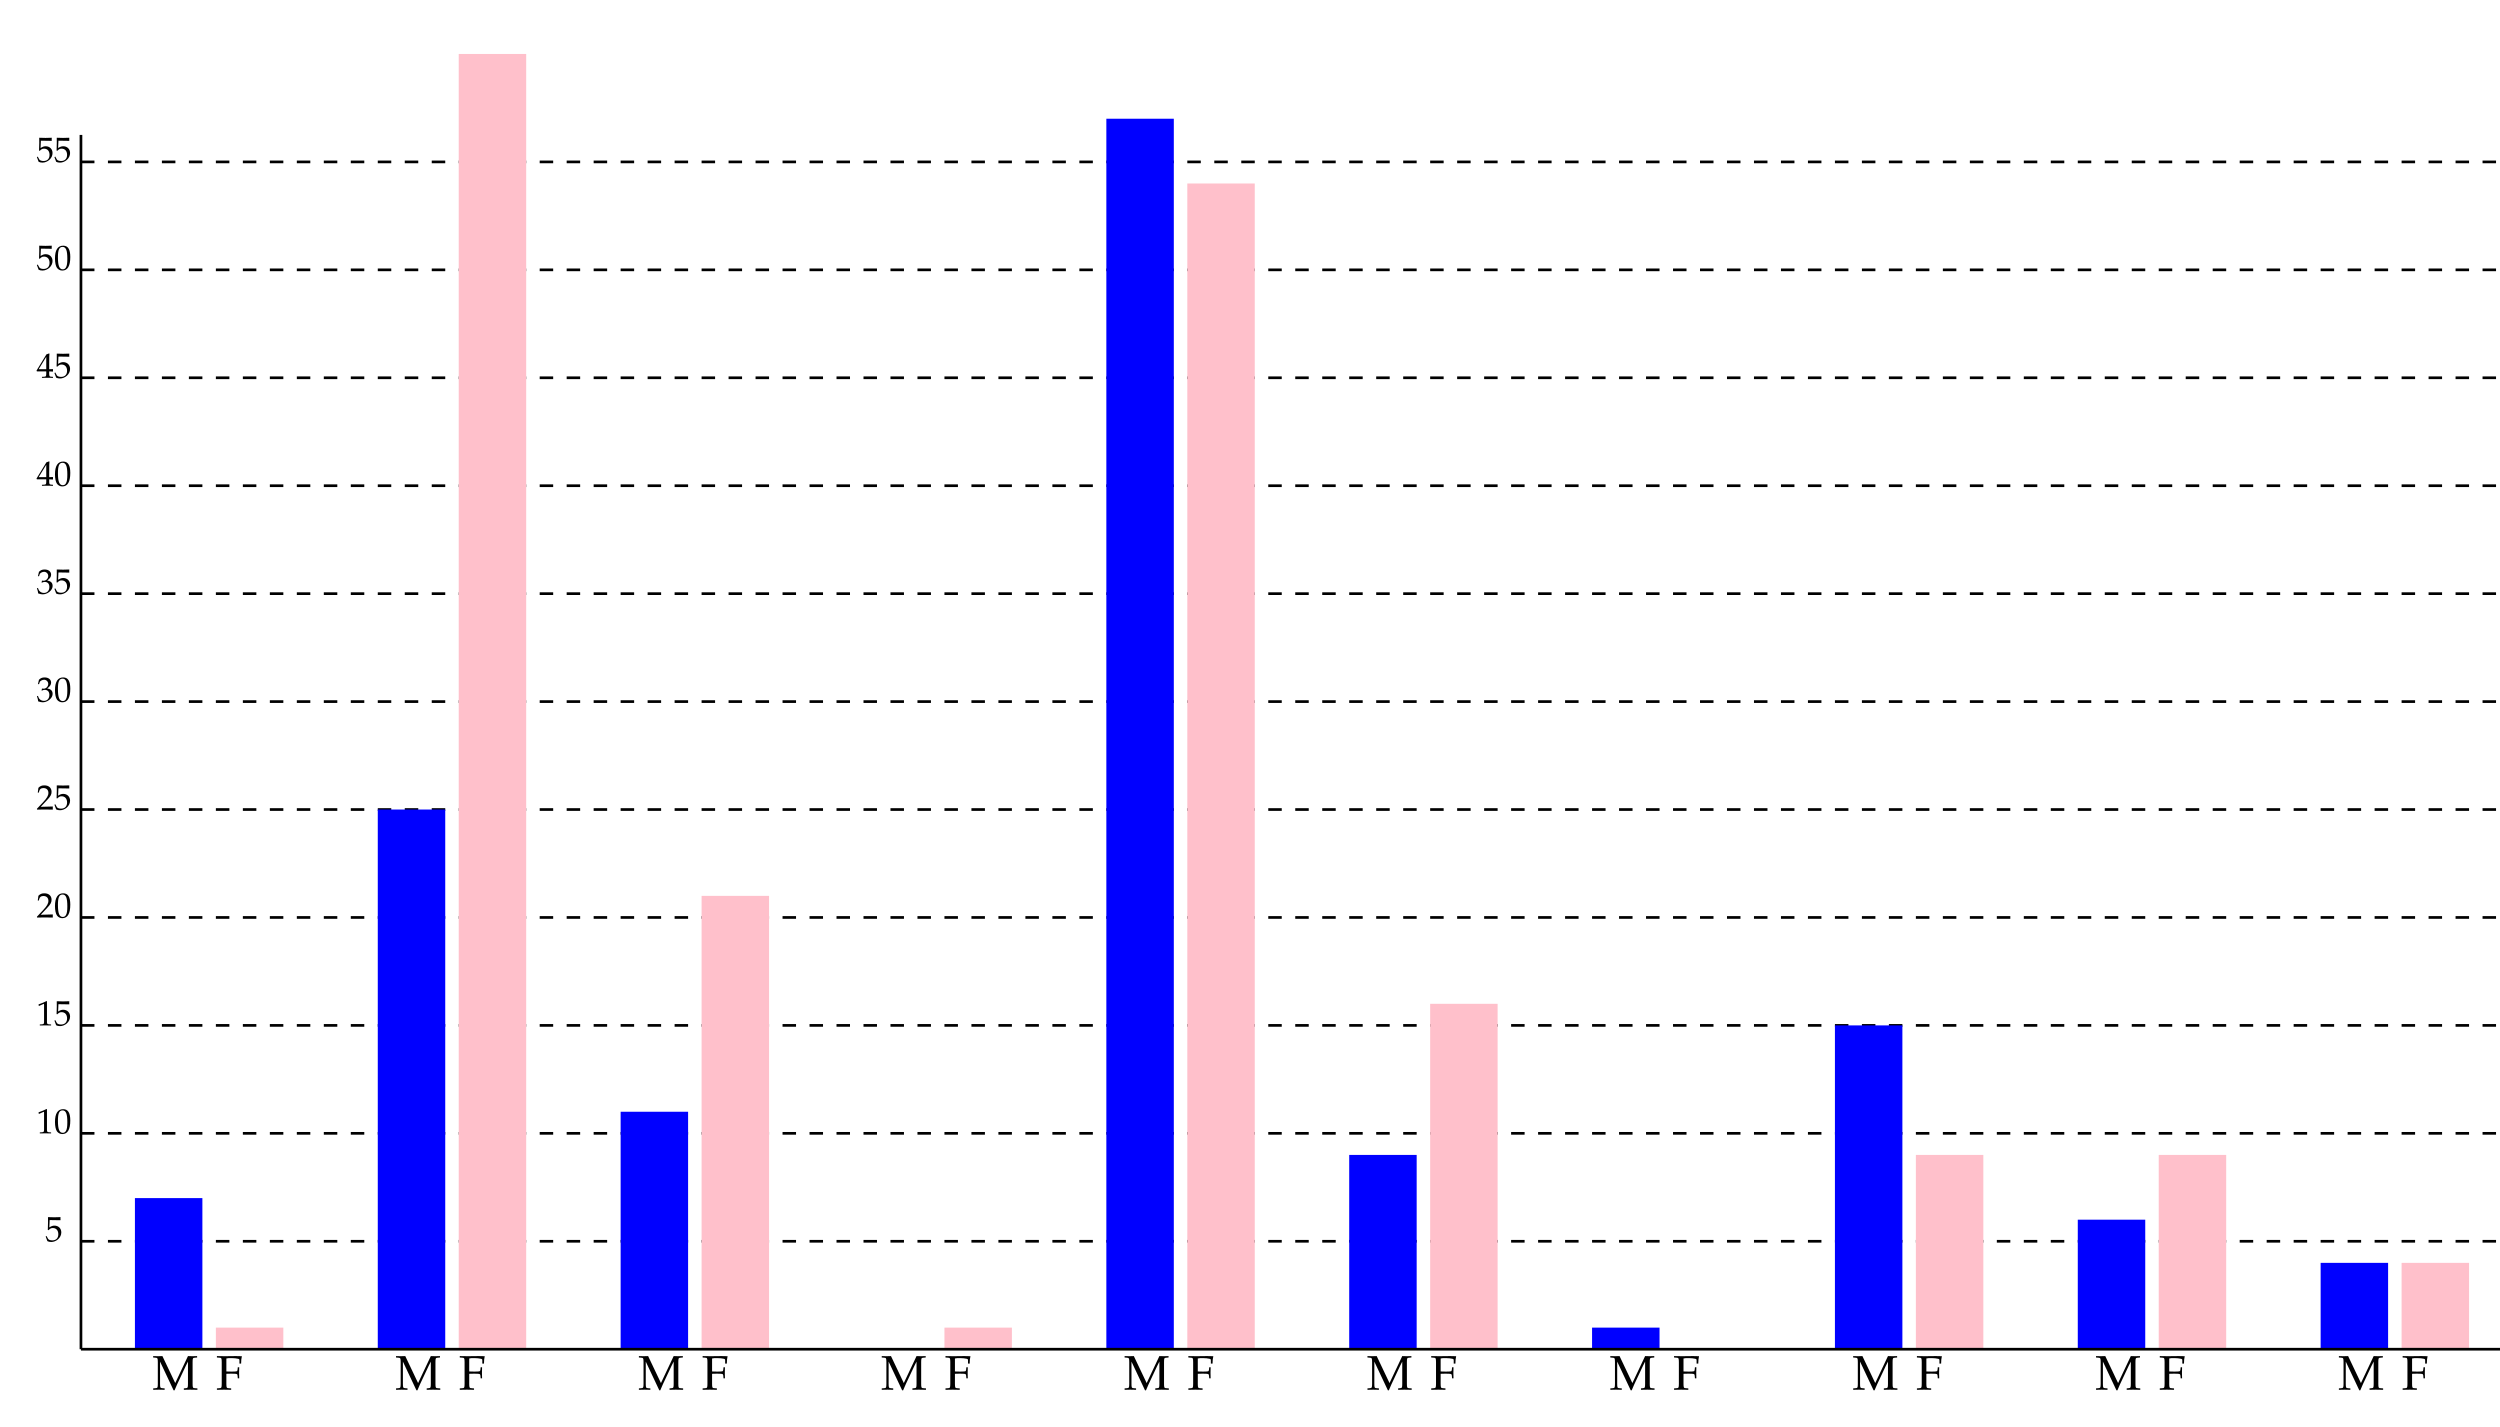
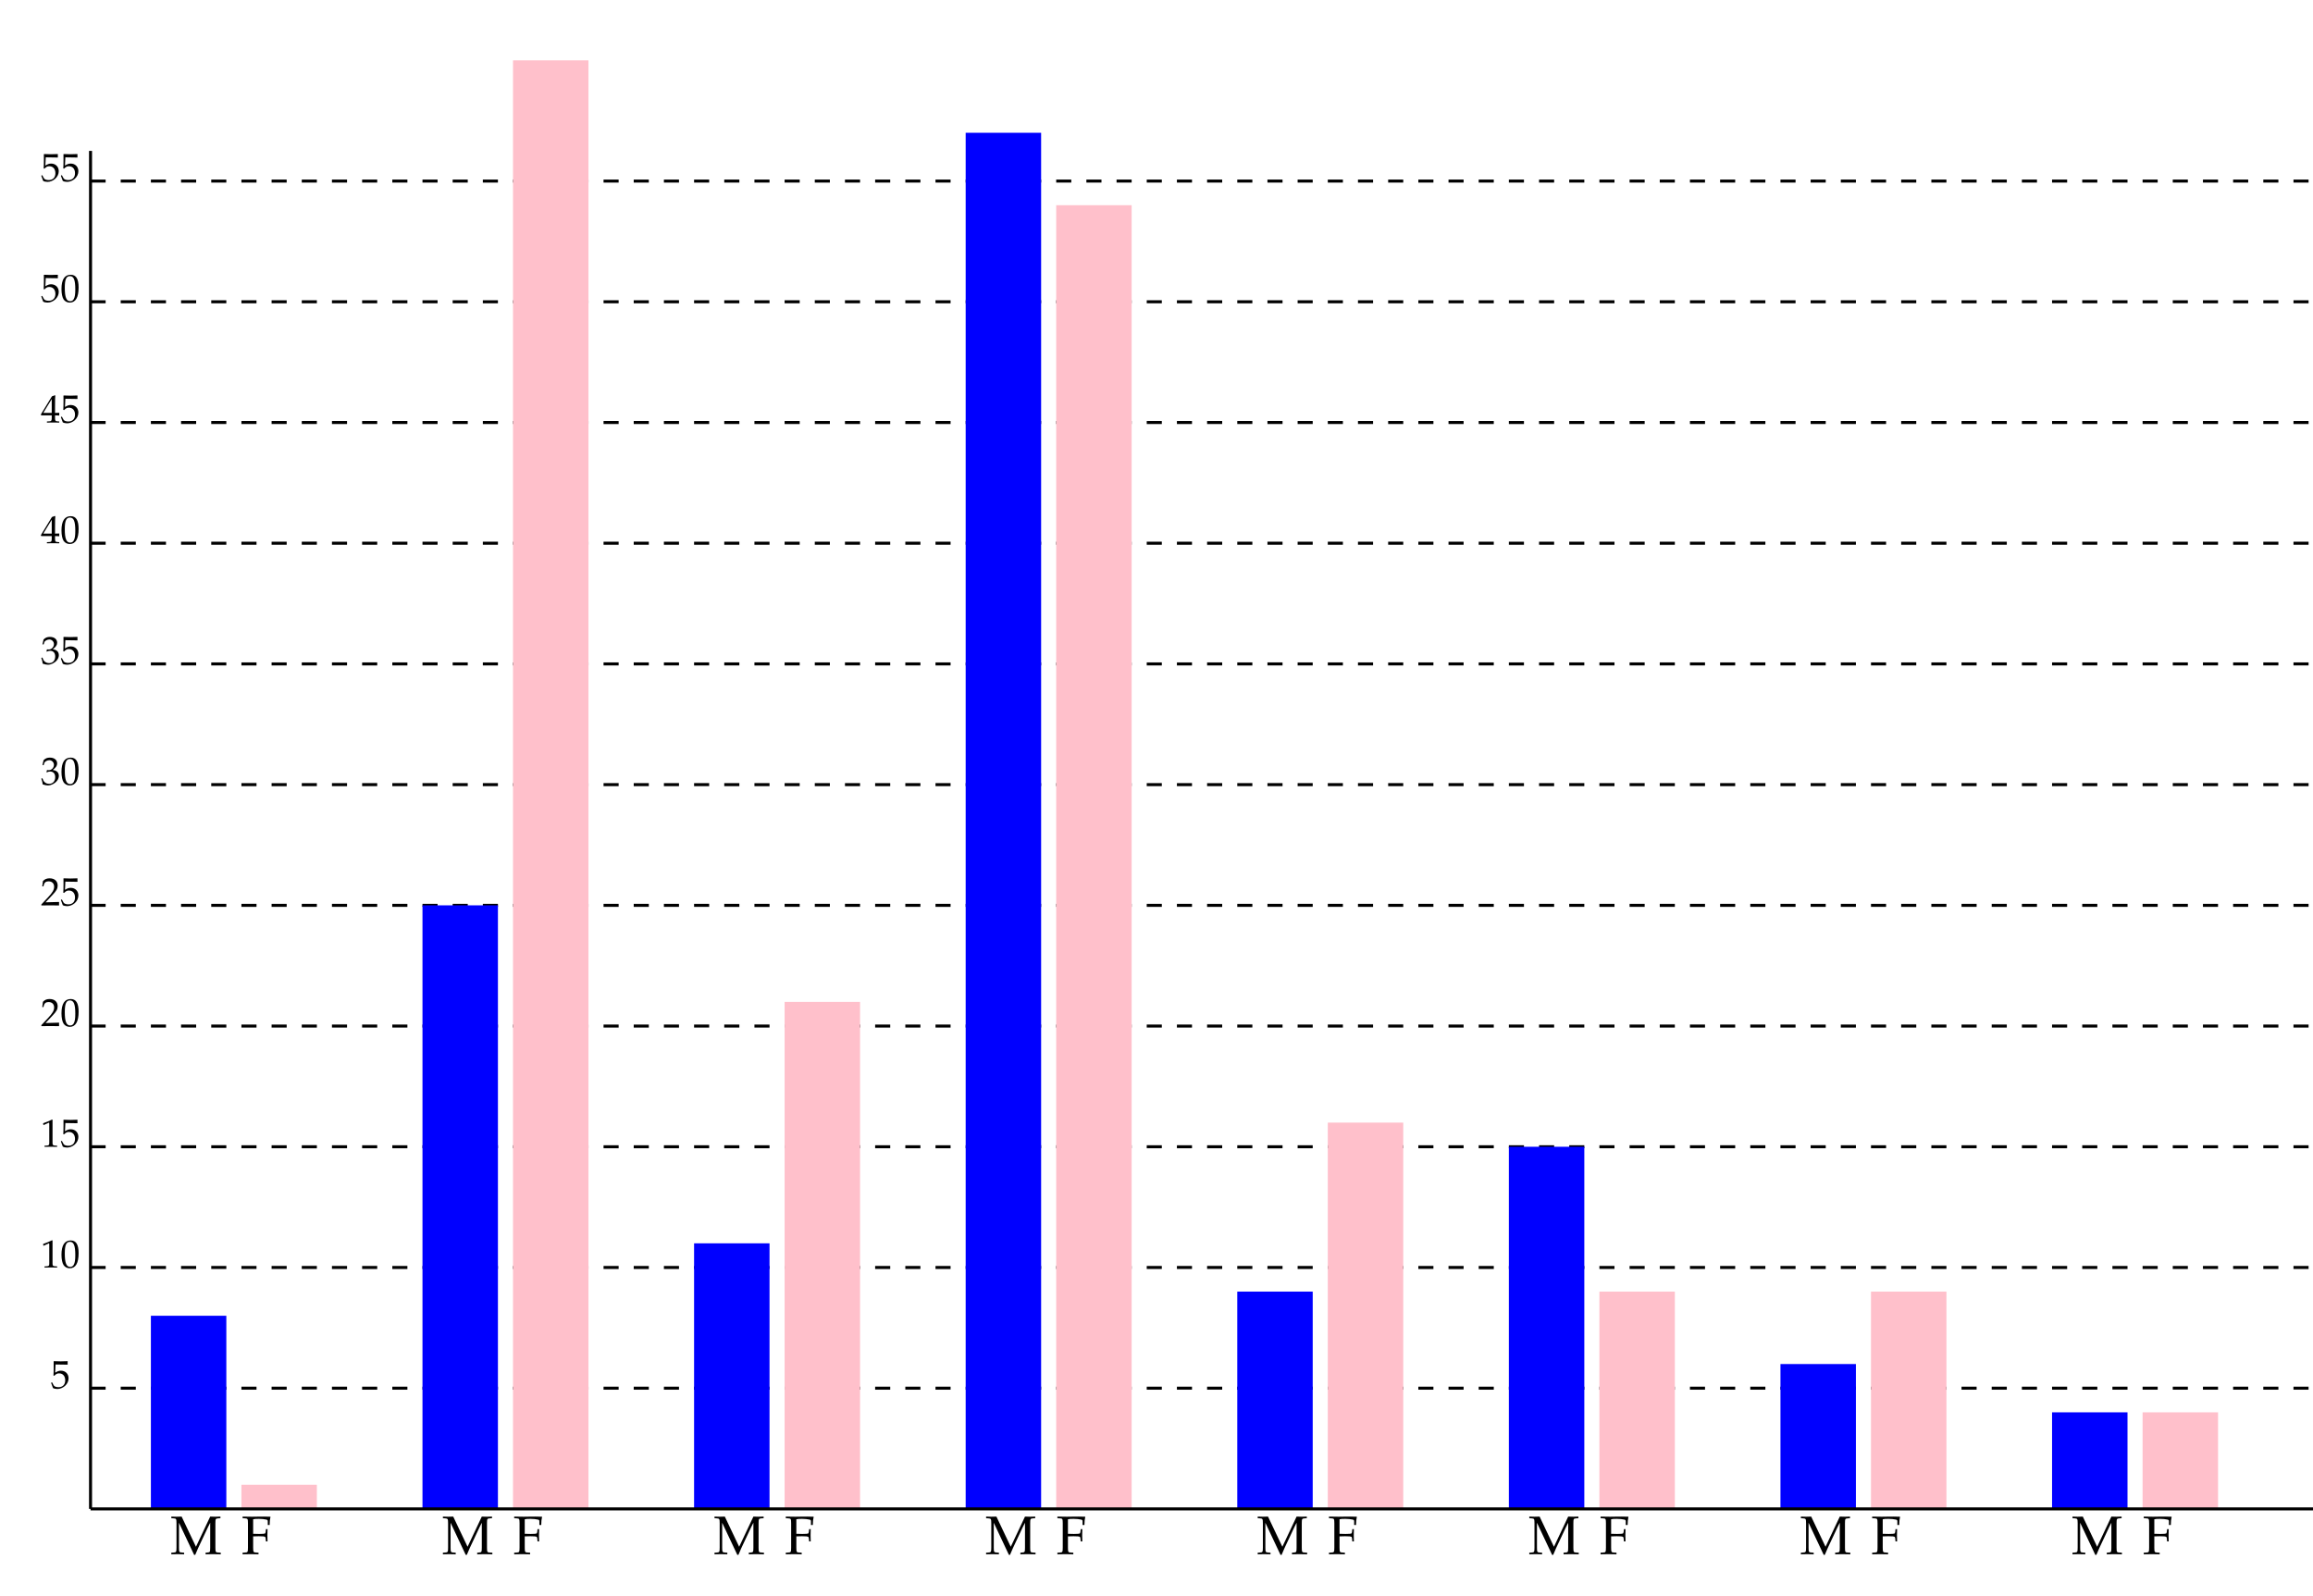
<svg xmlns="http://www.w3.org/2000/svg" width="100%" height="100%">
  <g transform="translate(30 500)">
-     <line x1="0" y1="-40" x2="910" y2="-40" stroke="black" stroke-width="1" stroke-dasharray="5,5" />
+     <line x1="0" y1="-40" x2="750" y2="-40" stroke="black" stroke-width="1" stroke-dasharray="5,5" />
    <text x="-10" y="-40" text-anchor="middle" style="font-size:13px;font-family:'Palatino Linotype', 'Book                     Antiqua', Palatino, serif;">5</text>
-     <line x1="0" y1="-80" x2="910" y2="-80" stroke="black" stroke-width="1" stroke-dasharray="5,5" />
+     <line x1="0" y1="-80" x2="750" y2="-80" stroke="black" stroke-width="1" stroke-dasharray="5,5" />
    <text x="-10" y="-80" text-anchor="middle" style="font-size:13px;font-family:'Palatino Linotype', 'Book                     Antiqua', Palatino, serif;">10</text>
-     <line x1="0" y1="-120" x2="910" y2="-120" stroke="black" stroke-width="1" stroke-dasharray="5,5" />
+     <line x1="0" y1="-120" x2="750" y2="-120" stroke="black" stroke-width="1" stroke-dasharray="5,5" />
    <text x="-10" y="-120" text-anchor="middle" style="font-size:13px;font-family:'Palatino Linotype', 'Book                     Antiqua', Palatino, serif;">15</text>
-     <line x1="0" y1="-160" x2="910" y2="-160" stroke="black" stroke-width="1" stroke-dasharray="5,5" />
+     <line x1="0" y1="-160" x2="750" y2="-160" stroke="black" stroke-width="1" stroke-dasharray="5,5" />
    <text x="-10" y="-160" text-anchor="middle" style="font-size:13px;font-family:'Palatino Linotype', 'Book                     Antiqua', Palatino, serif;">20</text>
-     <line x1="0" y1="-200" x2="910" y2="-200" stroke="black" stroke-width="1" stroke-dasharray="5,5" />
+     <line x1="0" y1="-200" x2="750" y2="-200" stroke="black" stroke-width="1" stroke-dasharray="5,5" />
    <text x="-10" y="-200" text-anchor="middle" style="font-size:13px;font-family:'Palatino Linotype', 'Book                     Antiqua', Palatino, serif;">25</text>
-     <line x1="0" y1="-240" x2="910" y2="-240" stroke="black" stroke-width="1" stroke-dasharray="5,5" />
+     <line x1="0" y1="-240" x2="750" y2="-240" stroke="black" stroke-width="1" stroke-dasharray="5,5" />
    <text x="-10" y="-240" text-anchor="middle" style="font-size:13px;font-family:'Palatino Linotype', 'Book                     Antiqua', Palatino, serif;">30</text>
-     <line x1="0" y1="-280" x2="910" y2="-280" stroke="black" stroke-width="1" stroke-dasharray="5,5" />
+     <line x1="0" y1="-280" x2="750" y2="-280" stroke="black" stroke-width="1" stroke-dasharray="5,5" />
    <text x="-10" y="-280" text-anchor="middle" style="font-size:13px;font-family:'Palatino Linotype', 'Book                     Antiqua', Palatino, serif;">35</text>
-     <line x1="0" y1="-320" x2="910" y2="-320" stroke="black" stroke-width="1" stroke-dasharray="5,5" />
+     <line x1="0" y1="-320" x2="750" y2="-320" stroke="black" stroke-width="1" stroke-dasharray="5,5" />
    <text x="-10" y="-320" text-anchor="middle" style="font-size:13px;font-family:'Palatino Linotype', 'Book                     Antiqua', Palatino, serif;">40</text>
-     <line x1="0" y1="-360" x2="910" y2="-360" stroke="black" stroke-width="1" stroke-dasharray="5,5" />
+     <line x1="0" y1="-360" x2="750" y2="-360" stroke="black" stroke-width="1" stroke-dasharray="5,5" />
    <text x="-10" y="-360" text-anchor="middle" style="font-size:13px;font-family:'Palatino Linotype', 'Book                     Antiqua', Palatino, serif;">45</text>
-     <line x1="0" y1="-400" x2="910" y2="-400" stroke="black" stroke-width="1" stroke-dasharray="5,5" />
+     <line x1="0" y1="-400" x2="750" y2="-400" stroke="black" stroke-width="1" stroke-dasharray="5,5" />
    <text x="-10" y="-400" text-anchor="middle" style="font-size:13px;font-family:'Palatino Linotype', 'Book                     Antiqua', Palatino, serif;">50</text>
-     <line x1="0" y1="-440" x2="910" y2="-440" stroke="black" stroke-width="1" stroke-dasharray="5,5" />
+     <line x1="0" y1="-440" x2="750" y2="-440" stroke="black" stroke-width="1" stroke-dasharray="5,5" />
    <text x="-10" y="-440" text-anchor="middle" style="font-size:13px;font-family:'Palatino Linotype', 'Book                     Antiqua', Palatino, serif;">55</text>
    <g transform="translate(0)">
-       <rect x="20" y="-56" width="25" height="56" fill="blue" />
+       <rect x="20" y="-64" width="25" height="64" fill="blue" />
      <text text-anchor="middle" x="35" y="15" style="font-size:18px;font-family:'Palatino Linotype',                                 'Book Antiqua', Palatino, serif;">M</text>
      <rect x="50" y="-8" width="25" height="8" fill="pink" />
      <text text-anchor="middle" x="55" y="15" style="font-size:18px;font-family:'Palatino Linotype',                                 'Book Antiqua', Palatino, serif;">F</text>
      <text x="40" y="45" text-anchor="middle" style="font-size:13px;font-family:'Palatino Linotype', 'Book                             Antiqua', Palatino, serif;">blasphemous</text>
    </g>
    <g transform="translate(90)">
      <rect x="20" y="-200" width="25" height="200" fill="blue" />
      <text text-anchor="middle" x="35" y="15" style="font-size:18px;font-family:'Palatino Linotype',                                 'Book Antiqua', Palatino, serif;">M</text>
      <rect x="50" y="-480" width="25" height="480" fill="pink" />
      <text text-anchor="middle" x="55" y="15" style="font-size:18px;font-family:'Palatino Linotype',                                 'Book Antiqua', Palatino, serif;">F</text>
      <text x="41" y="45" text-anchor="middle" style="font-size:13px;font-family:'Palatino Linotype', 'Book                             Antiqua', Palatino, serif;">clever</text>
    </g>
    <g transform="translate(180)">
      <rect x="20" y="-88" width="25" height="88" fill="blue" />
      <text text-anchor="middle" x="35" y="15" style="font-size:18px;font-family:'Palatino Linotype',                                 'Book Antiqua', Palatino, serif;">M</text>
      <rect x="50" y="-168" width="25" height="168" fill="pink" />
      <text text-anchor="middle" x="55" y="15" style="font-size:18px;font-family:'Palatino Linotype',                                 'Book Antiqua', Palatino, serif;">F</text>
      <text x="42" y="45" text-anchor="middle" style="font-size:13px;font-family:'Palatino Linotype', 'Book                             Antiqua', Palatino, serif;">confident</text>
    </g>
    <g transform="translate(270)">
-       <rect x="20" y="-0" width="25" height="0" fill="blue" />
-       <text text-anchor="middle" x="35" y="15" style="font-size:18px;font-family:'Palatino Linotype',                                 'Book Antiqua', Palatino, serif;">M</text>
-       <rect x="50" y="-8" width="25" height="8" fill="pink" />
-       <text text-anchor="middle" x="55" y="15" style="font-size:18px;font-family:'Palatino Linotype',                                 'Book Antiqua', Palatino, serif;">F</text>
-       <text x="43" y="45" text-anchor="middle" style="font-size:13px;font-family:'Palatino Linotype', 'Book                             Antiqua', Palatino, serif;">faithful</text>
-     </g>
-     <g transform="translate(360)">
      <rect x="20" y="-456" width="25" height="456" fill="blue" />
      <text text-anchor="middle" x="35" y="15" style="font-size:18px;font-family:'Palatino Linotype',                                 'Book Antiqua', Palatino, serif;">M</text>
      <rect x="50" y="-432" width="25" height="432" fill="pink" />
      <text text-anchor="middle" x="55" y="15" style="font-size:18px;font-family:'Palatino Linotype',                                 'Book Antiqua', Palatino, serif;">F</text>
-       <text x="44" y="45" text-anchor="middle" style="font-size:13px;font-family:'Palatino Linotype', 'Book                             Antiqua', Palatino, serif;">deceptive</text>
+       <text x="43" y="45" text-anchor="middle" style="font-size:13px;font-family:'Palatino Linotype', 'Book                             Antiqua', Palatino, serif;">deceptive</text>
    </g>
-     <g transform="translate(450)">
+     <g transform="translate(360)">
      <rect x="20" y="-72" width="25" height="72" fill="blue" />
      <text text-anchor="middle" x="35" y="15" style="font-size:18px;font-family:'Palatino Linotype',                                 'Book Antiqua', Palatino, serif;">M</text>
      <rect x="50" y="-128" width="25" height="128" fill="pink" />
      <text text-anchor="middle" x="55" y="15" style="font-size:18px;font-family:'Palatino Linotype',                                 'Book Antiqua', Palatino, serif;">F</text>
-       <text x="45" y="45" text-anchor="middle" style="font-size:13px;font-family:'Palatino Linotype', 'Book                             Antiqua', Palatino, serif;">honest</text>
+       <text x="44" y="45" text-anchor="middle" style="font-size:13px;font-family:'Palatino Linotype', 'Book                             Antiqua', Palatino, serif;">honest</text>
    </g>
-     <g transform="translate(540)">
-       <rect x="20" y="-8" width="25" height="8" fill="blue" />
-       <text text-anchor="middle" x="35" y="15" style="font-size:18px;font-family:'Palatino Linotype',                                 'Book Antiqua', Palatino, serif;">M</text>
-       <rect x="50" y="-0" width="25" height="0" fill="pink" />
-       <text text-anchor="middle" x="55" y="15" style="font-size:18px;font-family:'Palatino Linotype',                                 'Book Antiqua', Palatino, serif;">F</text>
-       <text x="46" y="45" text-anchor="middle" style="font-size:13px;font-family:'Palatino Linotype', 'Book                             Antiqua', Palatino, serif;">sacreligious</text>
-     </g>
-     <g transform="translate(630)">
+     <g transform="translate(450)">
      <rect x="20" y="-120" width="25" height="120" fill="blue" />
      <text text-anchor="middle" x="35" y="15" style="font-size:18px;font-family:'Palatino Linotype',                                 'Book Antiqua', Palatino, serif;">M</text>
      <rect x="50" y="-72" width="25" height="72" fill="pink" />
      <text text-anchor="middle" x="55" y="15" style="font-size:18px;font-family:'Palatino Linotype',                                 'Book Antiqua', Palatino, serif;">F</text>
-       <text x="47" y="45" text-anchor="middle" style="font-size:13px;font-family:'Palatino Linotype', 'Book                             Antiqua', Palatino, serif;">lustful</text>
+       <text x="45" y="45" text-anchor="middle" style="font-size:13px;font-family:'Palatino Linotype', 'Book                             Antiqua', Palatino, serif;">lustful</text>
    </g>
-     <g transform="translate(720)">
+     <g transform="translate(540)">
      <rect x="20" y="-48" width="25" height="48" fill="blue" />
      <text text-anchor="middle" x="35" y="15" style="font-size:18px;font-family:'Palatino Linotype',                                 'Book Antiqua', Palatino, serif;">M</text>
      <rect x="50" y="-72" width="25" height="72" fill="pink" />
      <text text-anchor="middle" x="55" y="15" style="font-size:18px;font-family:'Palatino Linotype',                                 'Book Antiqua', Palatino, serif;">F</text>
-       <text x="48" y="45" text-anchor="middle" style="font-size:13px;font-family:'Palatino Linotype', 'Book                             Antiqua', Palatino, serif;">naive</text>
+       <text x="46" y="45" text-anchor="middle" style="font-size:13px;font-family:'Palatino Linotype', 'Book                             Antiqua', Palatino, serif;">naive</text>
    </g>
-     <g transform="translate(810)">
+     <g transform="translate(630)">
      <rect x="20" y="-32" width="25" height="32" fill="blue" />
      <text text-anchor="middle" x="35" y="15" style="font-size:18px;font-family:'Palatino Linotype',                                 'Book Antiqua', Palatino, serif;">M</text>
      <rect x="50" y="-32" width="25" height="32" fill="pink" />
      <text text-anchor="middle" x="55" y="15" style="font-size:18px;font-family:'Palatino Linotype',                                 'Book Antiqua', Palatino, serif;">F</text>
-       <text x="49" y="45" text-anchor="middle" style="font-size:13px;font-family:'Palatino Linotype', 'Book                             Antiqua', Palatino, serif;">submissive</text>
+       <text x="47" y="45" text-anchor="middle" style="font-size:13px;font-family:'Palatino Linotype', 'Book                             Antiqua', Palatino, serif;">submissive</text>
    </g>
-     <line x1="0" y1="0" x2="910" y2="0" stroke="black" stroke-width="1" />
+     <line x1="0" y1="0" x2="750" y2="0" stroke="black" stroke-width="1" />
    <line x1="0" y1="0" x2="0" y2="-450" stroke="black" stroke-width="1" />
  </g>
</svg>
